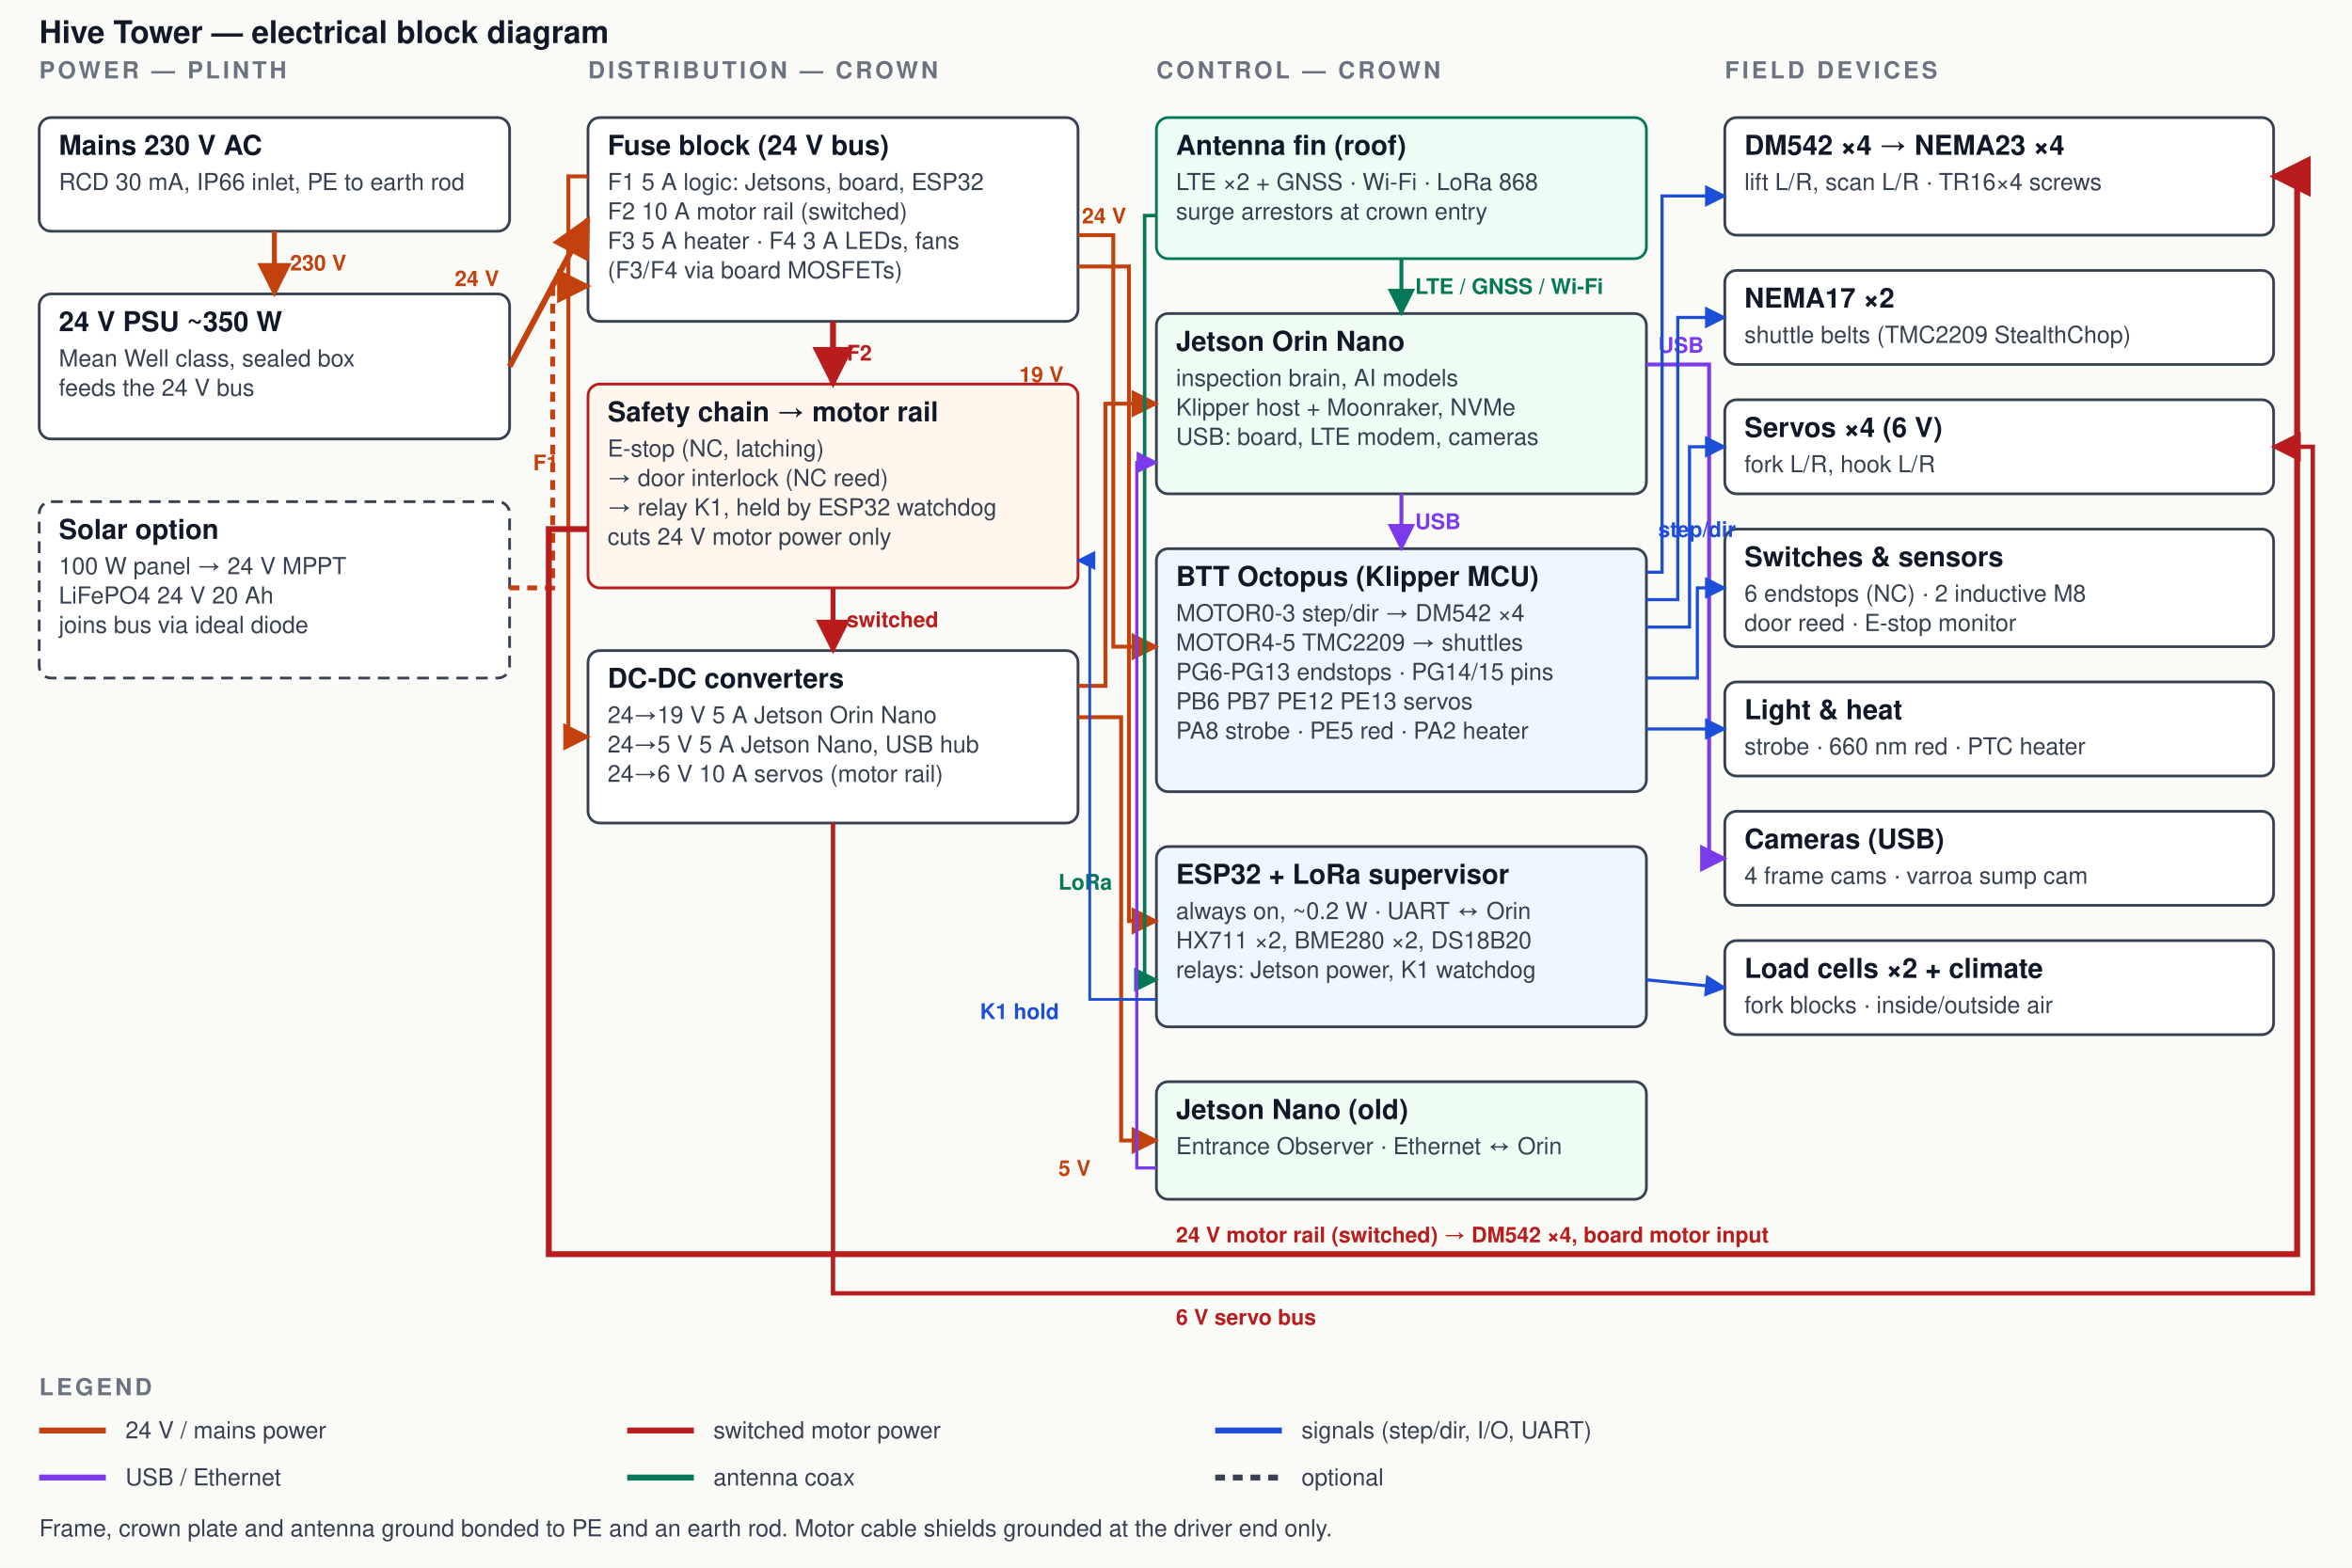
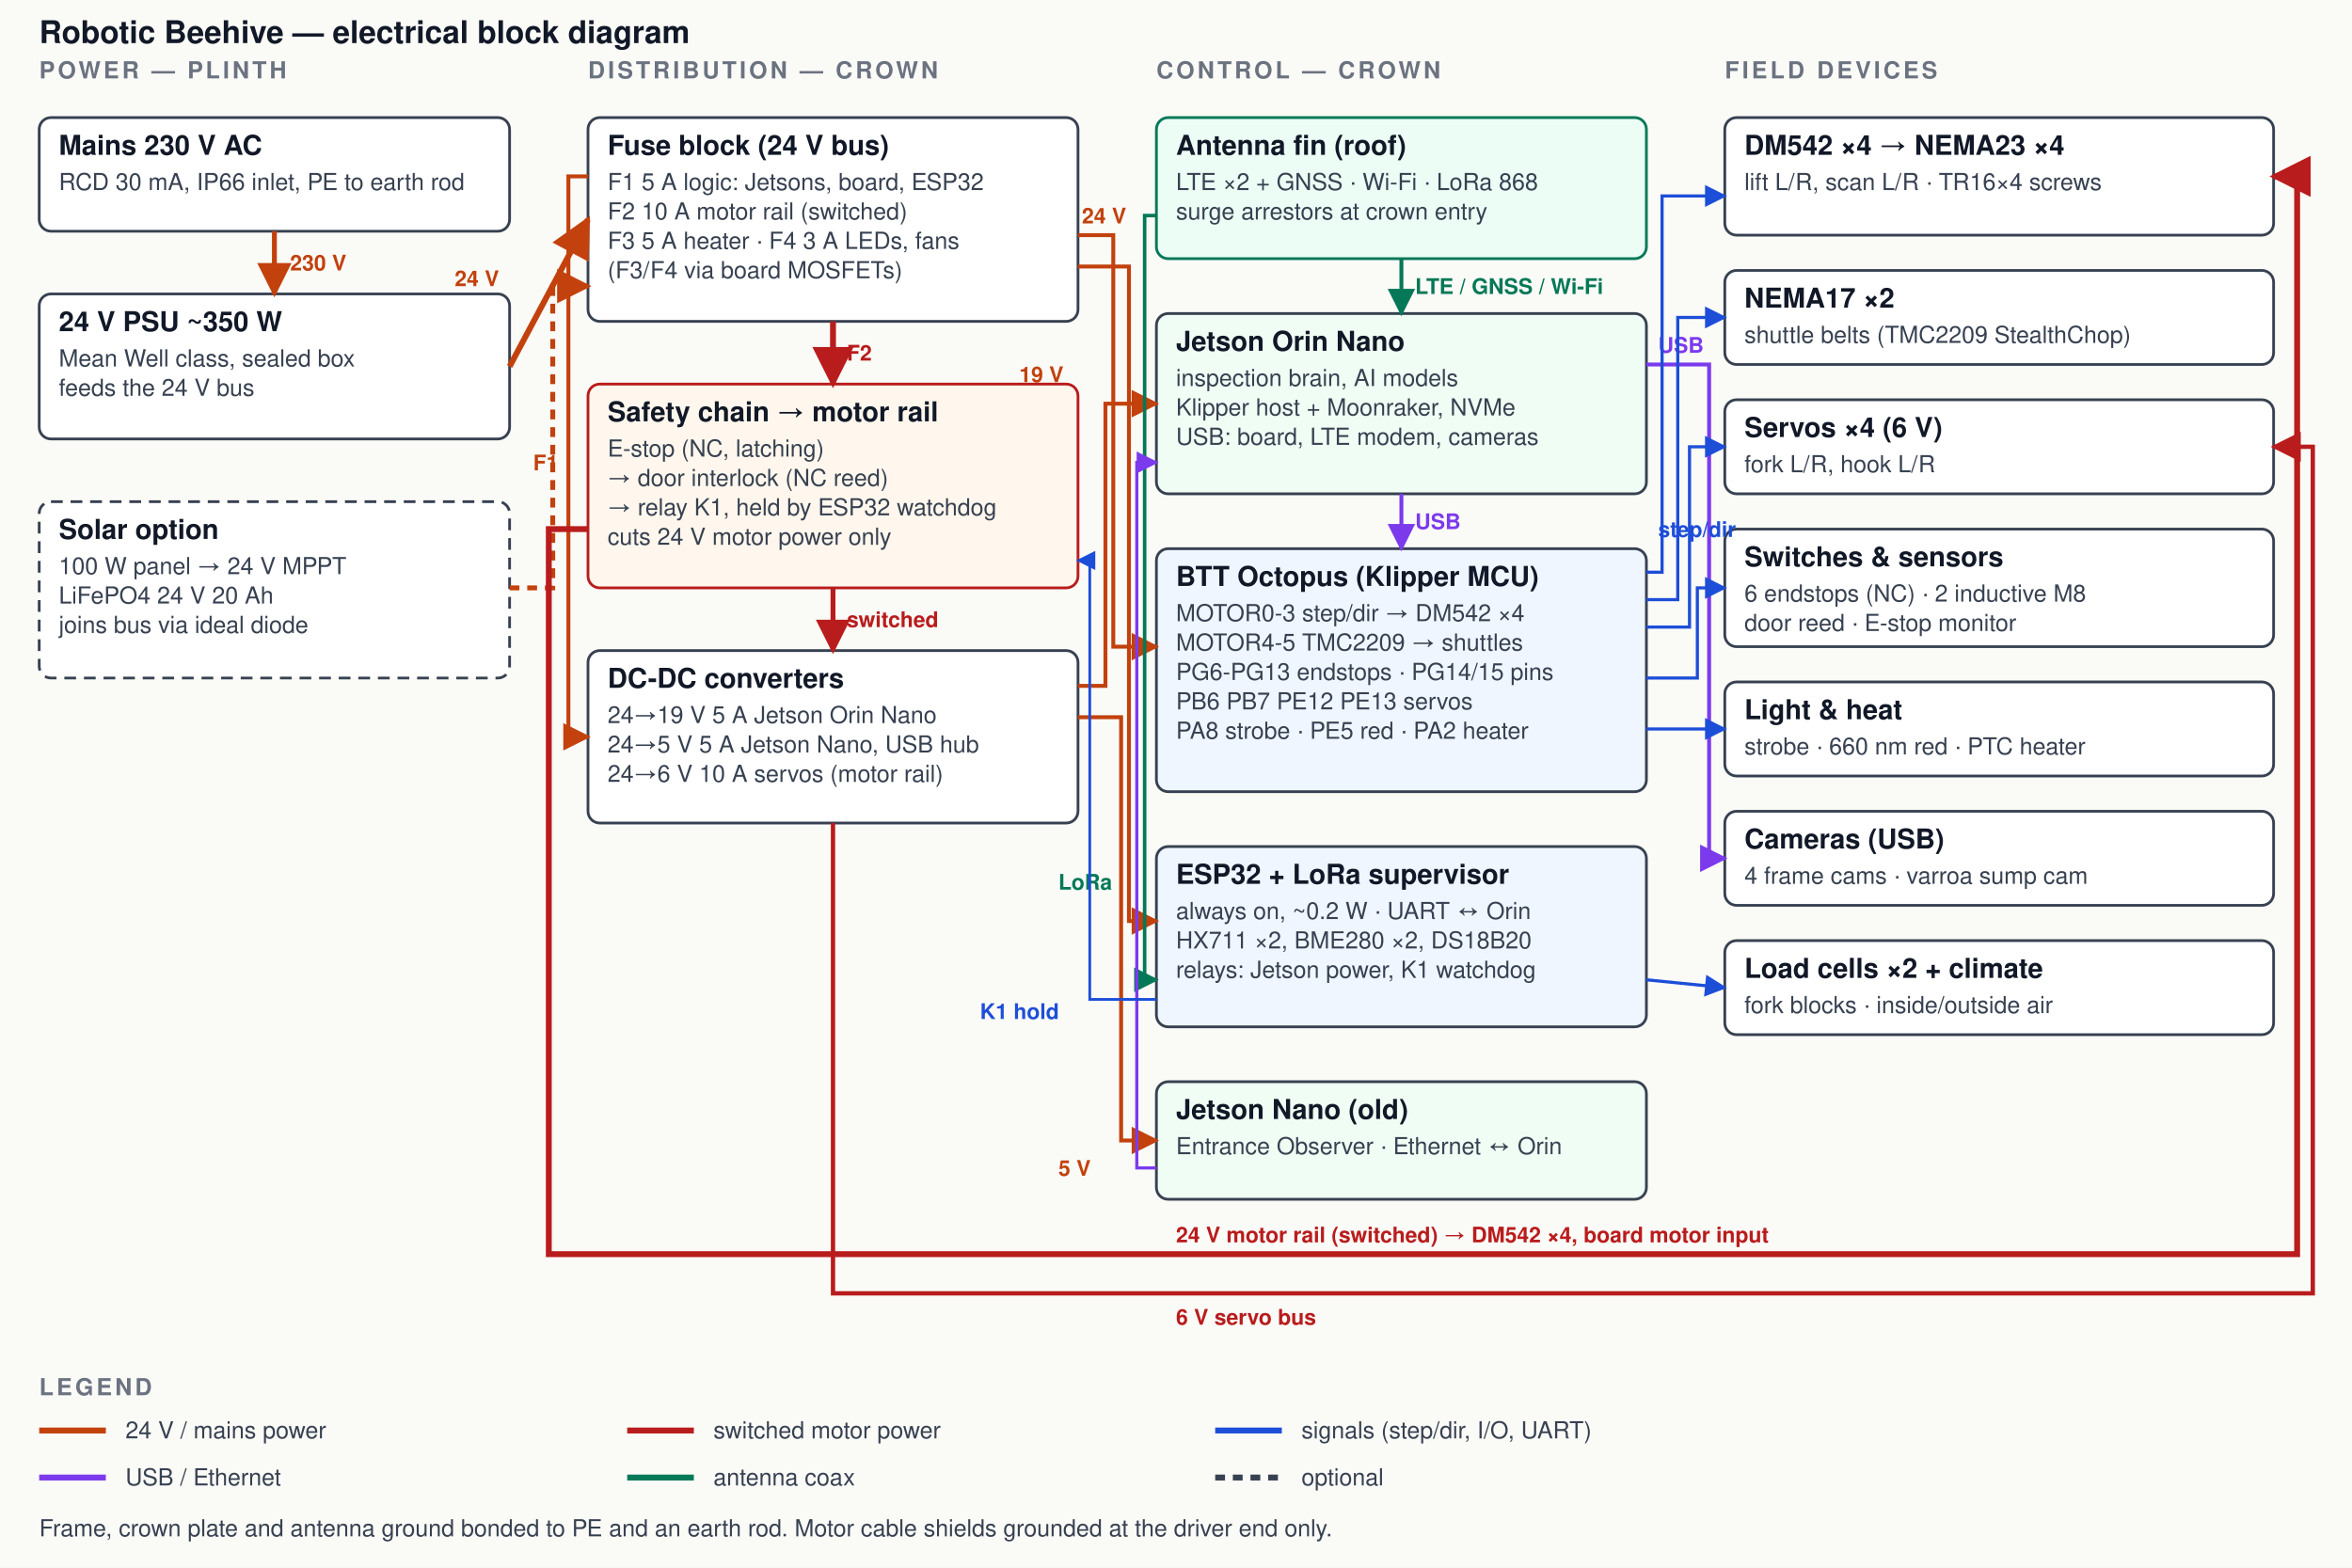
<svg xmlns="http://www.w3.org/2000/svg" viewBox="0 0 1200 800" width="1200" height="800" font-family="Helvetica, Arial, sans-serif">
  <defs>
    <marker id="ac2410c" viewBox="0 0 10 10" refX="9" refY="5" markerWidth="7" markerHeight="7" orient="auto-start-reverse">
      <path d="M0,0 L10,5 L0,10 z" fill="#c2410c" />
    </marker>
    <marker id="ab91c1c" viewBox="0 0 10 10" refX="9" refY="5" markerWidth="7" markerHeight="7" orient="auto-start-reverse">
      <path d="M0,0 L10,5 L0,10 z" fill="#b91c1c" />
    </marker>
    <marker id="a1d4ed8" viewBox="0 0 10 10" refX="9" refY="5" markerWidth="7" markerHeight="7" orient="auto-start-reverse">
      <path d="M0,0 L10,5 L0,10 z" fill="#1d4ed8" />
    </marker>
    <marker id="a7c3aed" viewBox="0 0 10 10" refX="9" refY="5" markerWidth="7" markerHeight="7" orient="auto-start-reverse">
      <path d="M0,0 L10,5 L0,10 z" fill="#7c3aed" />
    </marker>
    <marker id="a047857" viewBox="0 0 10 10" refX="9" refY="5" markerWidth="7" markerHeight="7" orient="auto-start-reverse">
      <path d="M0,0 L10,5 L0,10 z" fill="#047857" />
    </marker>
    <style>
.t { font-size: 14px; font-weight: 700; fill: #111827; }
.s { font-size: 12px; fill: #374151; }
.h { font-size: 12px; font-weight: 700; letter-spacing: 1.5px; fill: #6b7280; }
.w { font-size: 11px; font-weight: 700; }
</style>
  </defs>
  <rect width="1200" height="800" fill="#fafaf7" />
-   <text x="20" y="22" style="font-size:16px;font-weight:700;fill:#111827">Hive Tower — electrical block diagram</text>
+   <text x="20" y="22" style="font-size:16px;font-weight:700;fill:#111827">Robotic Beehive — electrical block diagram</text>
  <text x="20" y="40" class="h">POWER — PLINTH</text>
  <text x="300" y="40" class="h">DISTRIBUTION — CROWN</text>
  <text x="590" y="40" class="h">CONTROL — CROWN</text>
  <text x="880" y="40" class="h">FIELD DEVICES</text>
  <rect x="20" y="60" width="240" height="58" rx="6" fill="#ffffff" stroke="#374151" stroke-width="1.4" />
  <text x="30" y="79" class="t">Mains 230 V AC</text>
  <text x="30" y="97" class="s">RCD 30 mA, IP66 inlet, PE to earth rod</text>
  <rect x="20" y="150" width="240" height="74" rx="6" fill="#ffffff" stroke="#374151" stroke-width="1.4" />
  <text x="30" y="169" class="t">24 V PSU  ~350 W</text>
  <text x="30" y="187" class="s">Mean Well class, sealed box</text>
  <text x="30" y="202" class="s">feeds the 24 V bus</text>
  <rect x="20" y="256" width="240" height="90" rx="6" fill="#ffffff" stroke="#374151" stroke-width="1.4" stroke-dasharray="6 4" />
  <text x="30" y="275" class="t">Solar option</text>
  <text x="30" y="293" class="s">100 W panel → 24 V MPPT</text>
  <text x="30" y="308" class="s">LiFePO4 24 V 20 Ah</text>
  <text x="30" y="323" class="s">joins bus via ideal diode</text>
  <rect x="300" y="60" width="250" height="104" rx="6" fill="#ffffff" stroke="#374151" stroke-width="1.4" />
  <text x="310" y="79" class="t">Fuse block (24 V bus)</text>
  <text x="310" y="97" class="s">F1  5 A  logic: Jetsons, board, ESP32</text>
  <text x="310" y="112" class="s">F2 10 A  motor rail (switched)</text>
  <text x="310" y="127" class="s">F3  5 A  heater  ·  F4 3 A  LEDs, fans</text>
  <text x="310" y="142" class="s">(F3/F4 via board MOSFETs)</text>
  <rect x="300" y="196" width="250" height="104" rx="6" fill="#fff7ed" stroke="#b91c1c" stroke-width="1.4" />
  <text x="310" y="215" class="t">Safety chain → motor rail</text>
  <text x="310" y="233" class="s">E-stop (NC, latching)</text>
  <text x="310" y="248" class="s">→ door interlock (NC reed)</text>
  <text x="310" y="263" class="s">→ relay K1, held by ESP32 watchdog</text>
  <text x="310" y="278" class="s">cuts 24 V motor power only</text>
  <rect x="300" y="332" width="250" height="88" rx="6" fill="#ffffff" stroke="#374151" stroke-width="1.4" />
  <text x="310" y="351" class="t">DC-DC converters</text>
  <text x="310" y="369" class="s">24→19 V 5 A  Jetson Orin Nano</text>
  <text x="310" y="384" class="s">24→5 V 5 A  Jetson Nano, USB hub</text>
  <text x="310" y="399" class="s">24→6 V 10 A  servos (motor rail)</text>
  <rect x="590" y="60" width="250" height="72" rx="6" fill="#ecfdf5" stroke="#047857" stroke-width="1.4" />
  <text x="600" y="79" class="t">Antenna fin (roof)</text>
  <text x="600" y="97" class="s">LTE ×2 + GNSS · Wi-Fi · LoRa 868</text>
  <text x="600" y="112" class="s">surge arrestors at crown entry</text>
  <rect x="590" y="160" width="250" height="92" rx="6" fill="#f0fdf4" stroke="#374151" stroke-width="1.4" />
  <text x="600" y="179" class="t">Jetson Orin Nano</text>
  <text x="600" y="197" class="s">inspection brain, AI models</text>
  <text x="600" y="212" class="s">Klipper host + Moonraker, NVMe</text>
  <text x="600" y="227" class="s">USB: board, LTE modem, cameras</text>
  <rect x="590" y="280" width="250" height="124" rx="6" fill="#eff6ff" stroke="#374151" stroke-width="1.4" />
  <text x="600" y="299" class="t">BTT Octopus (Klipper MCU)</text>
  <text x="600" y="317" class="s">MOTOR0-3 step/dir → DM542 ×4</text>
  <text x="600" y="332" class="s">MOTOR4-5 TMC2209 → shuttles</text>
  <text x="600" y="347" class="s">PG6-PG13 endstops · PG14/15 pins</text>
  <text x="600" y="362" class="s">PB6 PB7 PE12 PE13 servos</text>
  <text x="600" y="377" class="s">PA8 strobe · PE5 red · PA2 heater</text>
  <rect x="590" y="432" width="250" height="92" rx="6" fill="#eff6ff" stroke="#374151" stroke-width="1.4" />
  <text x="600" y="451" class="t">ESP32 + LoRa supervisor</text>
  <text x="600" y="469" class="s">always on, ~0.2 W · UART ↔ Orin</text>
  <text x="600" y="484" class="s">HX711 ×2, BME280 ×2, DS18B20</text>
  <text x="600" y="499" class="s">relays: Jetson power, K1 watchdog</text>
  <rect x="590" y="552" width="250" height="60" rx="6" fill="#f0fdf4" stroke="#374151" stroke-width="1.4" />
  <text x="600" y="571" class="t">Jetson Nano (old)</text>
  <text x="600" y="589" class="s">Entrance Observer · Ethernet ↔ Orin</text>
  <rect x="880" y="60" width="280" height="60" rx="6" fill="#ffffff" stroke="#374151" stroke-width="1.4" />
  <text x="890" y="79" class="t">DM542 ×4 → NEMA23 ×4</text>
  <text x="890" y="97" class="s">lift L/R, scan L/R · TR16×4 screws</text>
  <rect x="880" y="138" width="280" height="48" rx="6" fill="#ffffff" stroke="#374151" stroke-width="1.4" />
  <text x="890" y="157" class="t">NEMA17 ×2</text>
  <text x="890" y="175" class="s">shuttle belts (TMC2209 StealthChop)</text>
  <rect x="880" y="204" width="280" height="48" rx="6" fill="#ffffff" stroke="#374151" stroke-width="1.4" />
  <text x="890" y="223" class="t">Servos ×4 (6 V)</text>
  <text x="890" y="241" class="s">fork L/R, hook L/R</text>
  <rect x="880" y="270" width="280" height="60" rx="6" fill="#ffffff" stroke="#374151" stroke-width="1.4" />
  <text x="890" y="289" class="t">Switches &amp; sensors</text>
  <text x="890" y="307" class="s">6 endstops (NC) · 2 inductive M8</text>
  <text x="890" y="322" class="s">door reed · E-stop monitor</text>
  <rect x="880" y="348" width="280" height="48" rx="6" fill="#ffffff" stroke="#374151" stroke-width="1.4" />
  <text x="890" y="367" class="t">Light &amp; heat</text>
  <text x="890" y="385" class="s">strobe · 660 nm red · PTC heater</text>
  <rect x="880" y="414" width="280" height="48" rx="6" fill="#ffffff" stroke="#374151" stroke-width="1.4" />
  <text x="890" y="433" class="t">Cameras (USB)</text>
  <text x="890" y="451" class="s">4 frame cams · varroa sump cam</text>
  <rect x="880" y="480" width="280" height="48" rx="6" fill="#ffffff" stroke="#374151" stroke-width="1.4" />
  <text x="890" y="499" class="t">Load cells ×2 + climate</text>
  <text x="890" y="517" class="s">fork blocks · inside/outside air</text>
  <path d="M140,118 L140,150" fill="none" stroke="#c2410c" stroke-width="2.5" marker-end="url(#ac2410c)" />
  <text x="148" y="138" class="w" fill="#c2410c">230 V</text>
  <path d="M260,187 L300,112" fill="none" stroke="#c2410c" stroke-width="3" marker-end="url(#ac2410c)" />
  <text x="232" y="146" class="w" fill="#c2410c">24 V</text>
  <path d="M260,300 L282,300 L282,146 L300,146" fill="none" stroke="#c2410c" stroke-width="2.5" stroke-dasharray="5 4" marker-end="url(#ac2410c)" />
  <path d="M425,164 L425,196" fill="none" stroke="#b91c1c" stroke-width="3" marker-end="url(#ab91c1c)" />
  <text x="432" y="184" class="w" fill="#b91c1c">F2</text>
  <path d="M300,90 L290,90 L290,376 L300,376" fill="none" stroke="#c2410c" stroke-width="2" marker-end="url(#ac2410c)" />
  <text x="272" y="240" class="w" fill="#c2410c">F1</text>
  <path d="M425,300 L425,332" fill="none" stroke="#b91c1c" stroke-width="2.5" marker-end="url(#ab91c1c)" />
  <text x="432" y="320" class="w" fill="#b91c1c">switched</text>
  <path d="M550,350 L564,350 L564,206 L590,206" fill="none" stroke="#c2410c" stroke-width="2" marker-end="url(#ac2410c)" />
  <text x="520" y="195" class="w" fill="#c2410c">19 V</text>
  <path d="M550,366 L572,366 L572,582 L590,582" fill="none" stroke="#c2410c" stroke-width="2" marker-end="url(#ac2410c)" />
  <text x="540" y="600" class="w" fill="#c2410c">5 V</text>
  <path d="M550,120 L568,120 L568,330 L590,330" fill="none" stroke="#c2410c" stroke-width="2" marker-end="url(#ac2410c)" />
  <text x="552" y="114" class="w" fill="#c2410c">24 V</text>
  <path d="M550,136 L576,136 L576,470 L590,470" fill="none" stroke="#c2410c" stroke-width="2" marker-end="url(#ac2410c)" />
  <path d="M300,270 L280,270 L280,640 L1172,640 L1172,90 L1160,90" fill="none" stroke="#b91c1c" stroke-width="3" marker-end="url(#ab91c1c)" />
  <text x="600" y="634" class="w" fill="#b91c1c">24 V motor rail (switched) → DM542 ×4, board motor input</text>
  <path d="M425,420 L425,660 L1180,660 L1180,228 L1160,228" fill="none" stroke="#b91c1c" stroke-width="2.2" marker-end="url(#ab91c1c)" />
  <text x="600" y="676" class="w" fill="#b91c1c">6 V servo bus</text>
  <path d="M715,132 L715,160" fill="none" stroke="#047857" stroke-width="2" marker-end="url(#a047857)" />
  <text x="722" y="150" class="w" fill="#047857">LTE / GNSS / Wi-Fi</text>
  <path d="M590,110 L584,110 L584,500 L590,500" fill="none" stroke="#047857" stroke-width="1.8" marker-end="url(#a047857)" />
  <text x="540" y="454" class="w" fill="#047857">LoRa</text>
  <path d="M715,252 L715,280" fill="none" stroke="#7c3aed" stroke-width="2" marker-end="url(#a7c3aed)" />
  <text x="722" y="270" class="w" fill="#7c3aed">USB</text>
  <path d="M590,596 L580,596 L580,236 L590,236" fill="none" stroke="#7c3aed" stroke-width="1.6" marker-end="url(#a7c3aed)" />
  <path d="M840,186 L872,186 L872,438 L880,438" fill="none" stroke="#7c3aed" stroke-width="2" marker-end="url(#a7c3aed)" />
  <text x="846" y="180" class="w" fill="#7c3aed">USB</text>
  <path d="M840,292 L848,292 L848,100 L880,100" fill="none" stroke="#1d4ed8" stroke-width="1.6" marker-end="url(#a1d4ed8)" />
  <text x="846" y="274" class="w" fill="#1d4ed8">step/dir</text>
  <path d="M840,306 L856,306 L856,162 L880,162" fill="none" stroke="#1d4ed8" stroke-width="1.6" marker-end="url(#a1d4ed8)" />
  <path d="M840,320 L862,320 L862,228 L880,228" fill="none" stroke="#1d4ed8" stroke-width="1.6" marker-end="url(#a1d4ed8)" />
  <path d="M840,346 L866,346 L866,300 L880,300" fill="none" stroke="#1d4ed8" stroke-width="1.6" marker-end="url(#a1d4ed8)" />
  <path d="M840,372 L880,372" fill="none" stroke="#1d4ed8" stroke-width="1.6" marker-end="url(#a1d4ed8)" />
  <path d="M840,500 L880,504" fill="none" stroke="#1d4ed8" stroke-width="1.6" marker-end="url(#a1d4ed8)" />
  <path d="M590,510 L556,510 L556,286 L550,286" fill="none" stroke="#1d4ed8" stroke-width="1.4" marker-end="url(#a1d4ed8)" />
  <text x="500" y="520" class="w" fill="#1d4ed8">K1 hold</text>
  <text x="20" y="712" class="h">LEGEND</text>
  <line x1="20" y1="730" x2="54" y2="730" stroke="#c2410c" stroke-width="3" />
  <text x="64" y="734" class="s">24 V / mains power</text>
  <line x1="320" y1="730" x2="354" y2="730" stroke="#b91c1c" stroke-width="3" />
  <text x="364" y="734" class="s">switched motor power</text>
  <line x1="620" y1="730" x2="654" y2="730" stroke="#1d4ed8" stroke-width="3" />
  <text x="664" y="734" class="s">signals (step/dir, I/O, UART)</text>
  <line x1="20" y1="754" x2="54" y2="754" stroke="#7c3aed" stroke-width="3" />
  <text x="64" y="758" class="s">USB / Ethernet</text>
  <line x1="320" y1="754" x2="354" y2="754" stroke="#047857" stroke-width="3" />
  <text x="364" y="758" class="s">antenna coax</text>
  <line x1="620" y1="754" x2="654" y2="754" stroke="#374151" stroke-width="3" stroke-dasharray="5 4" />
  <text x="664" y="758" class="s">optional</text>
  <text x="20" y="784" class="s">Frame, crown plate and antenna ground bonded to PE and an earth rod. Motor cable shields grounded at the driver end only.</text>
</svg>
